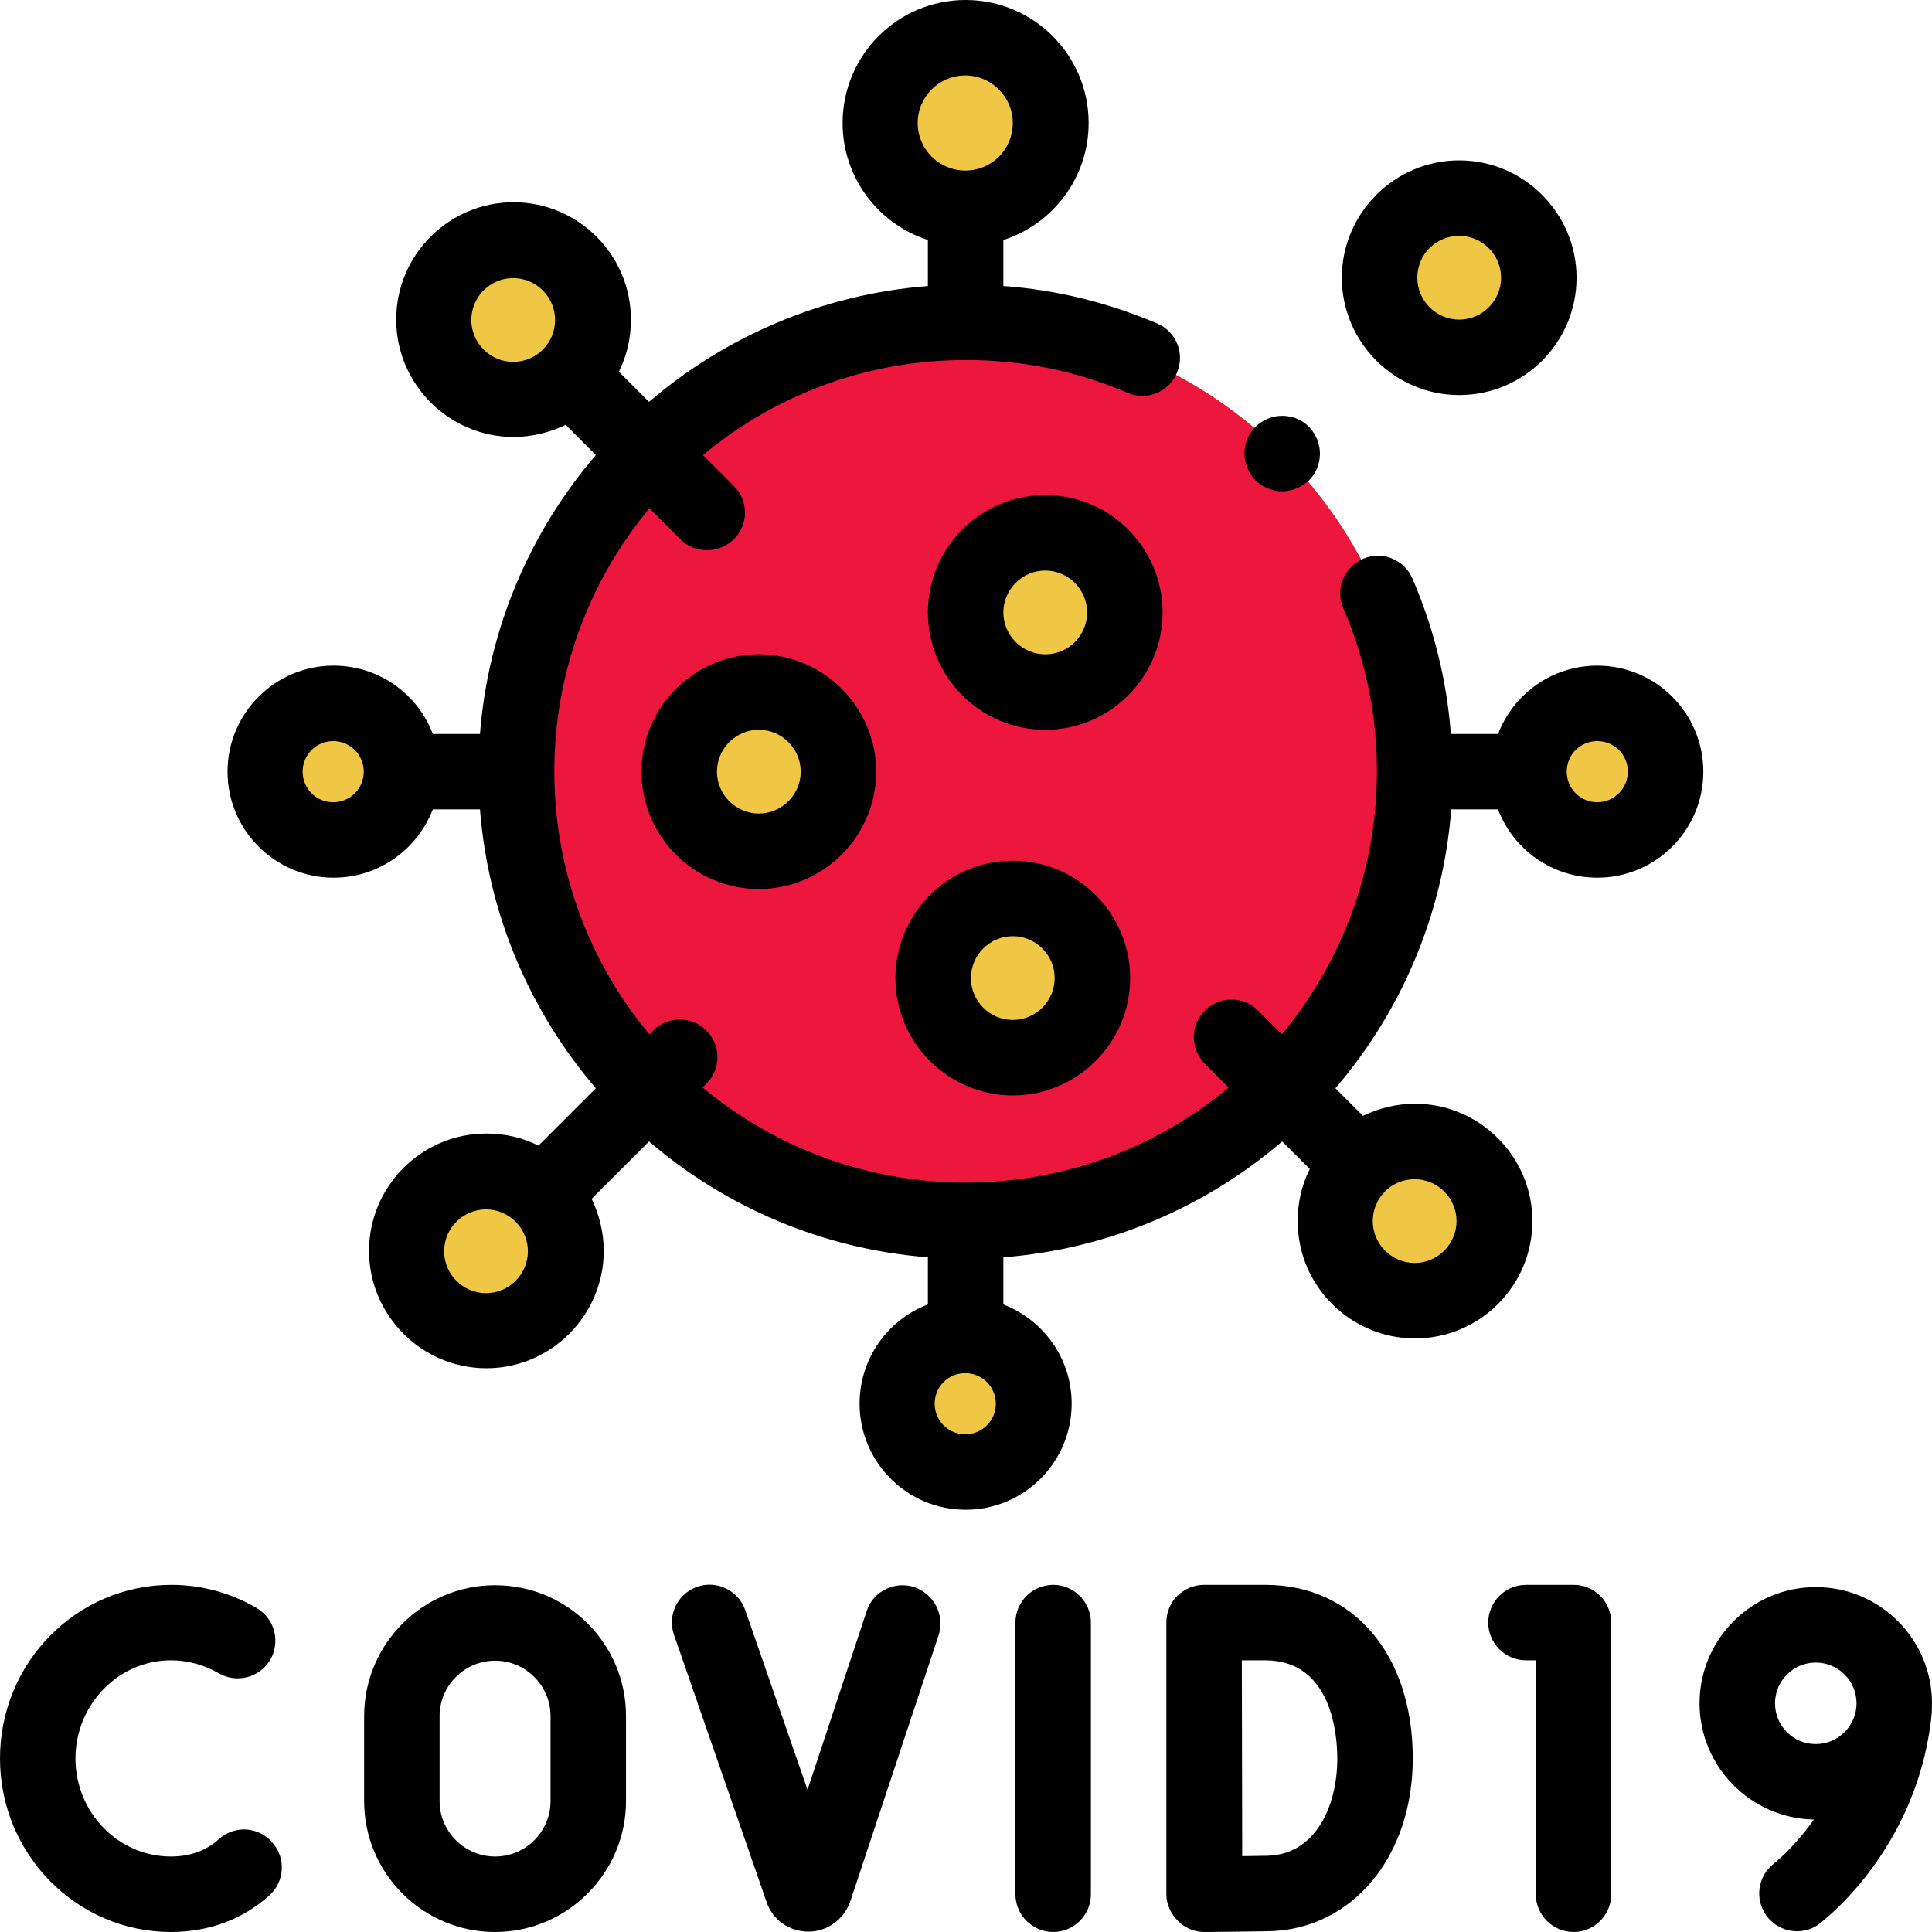
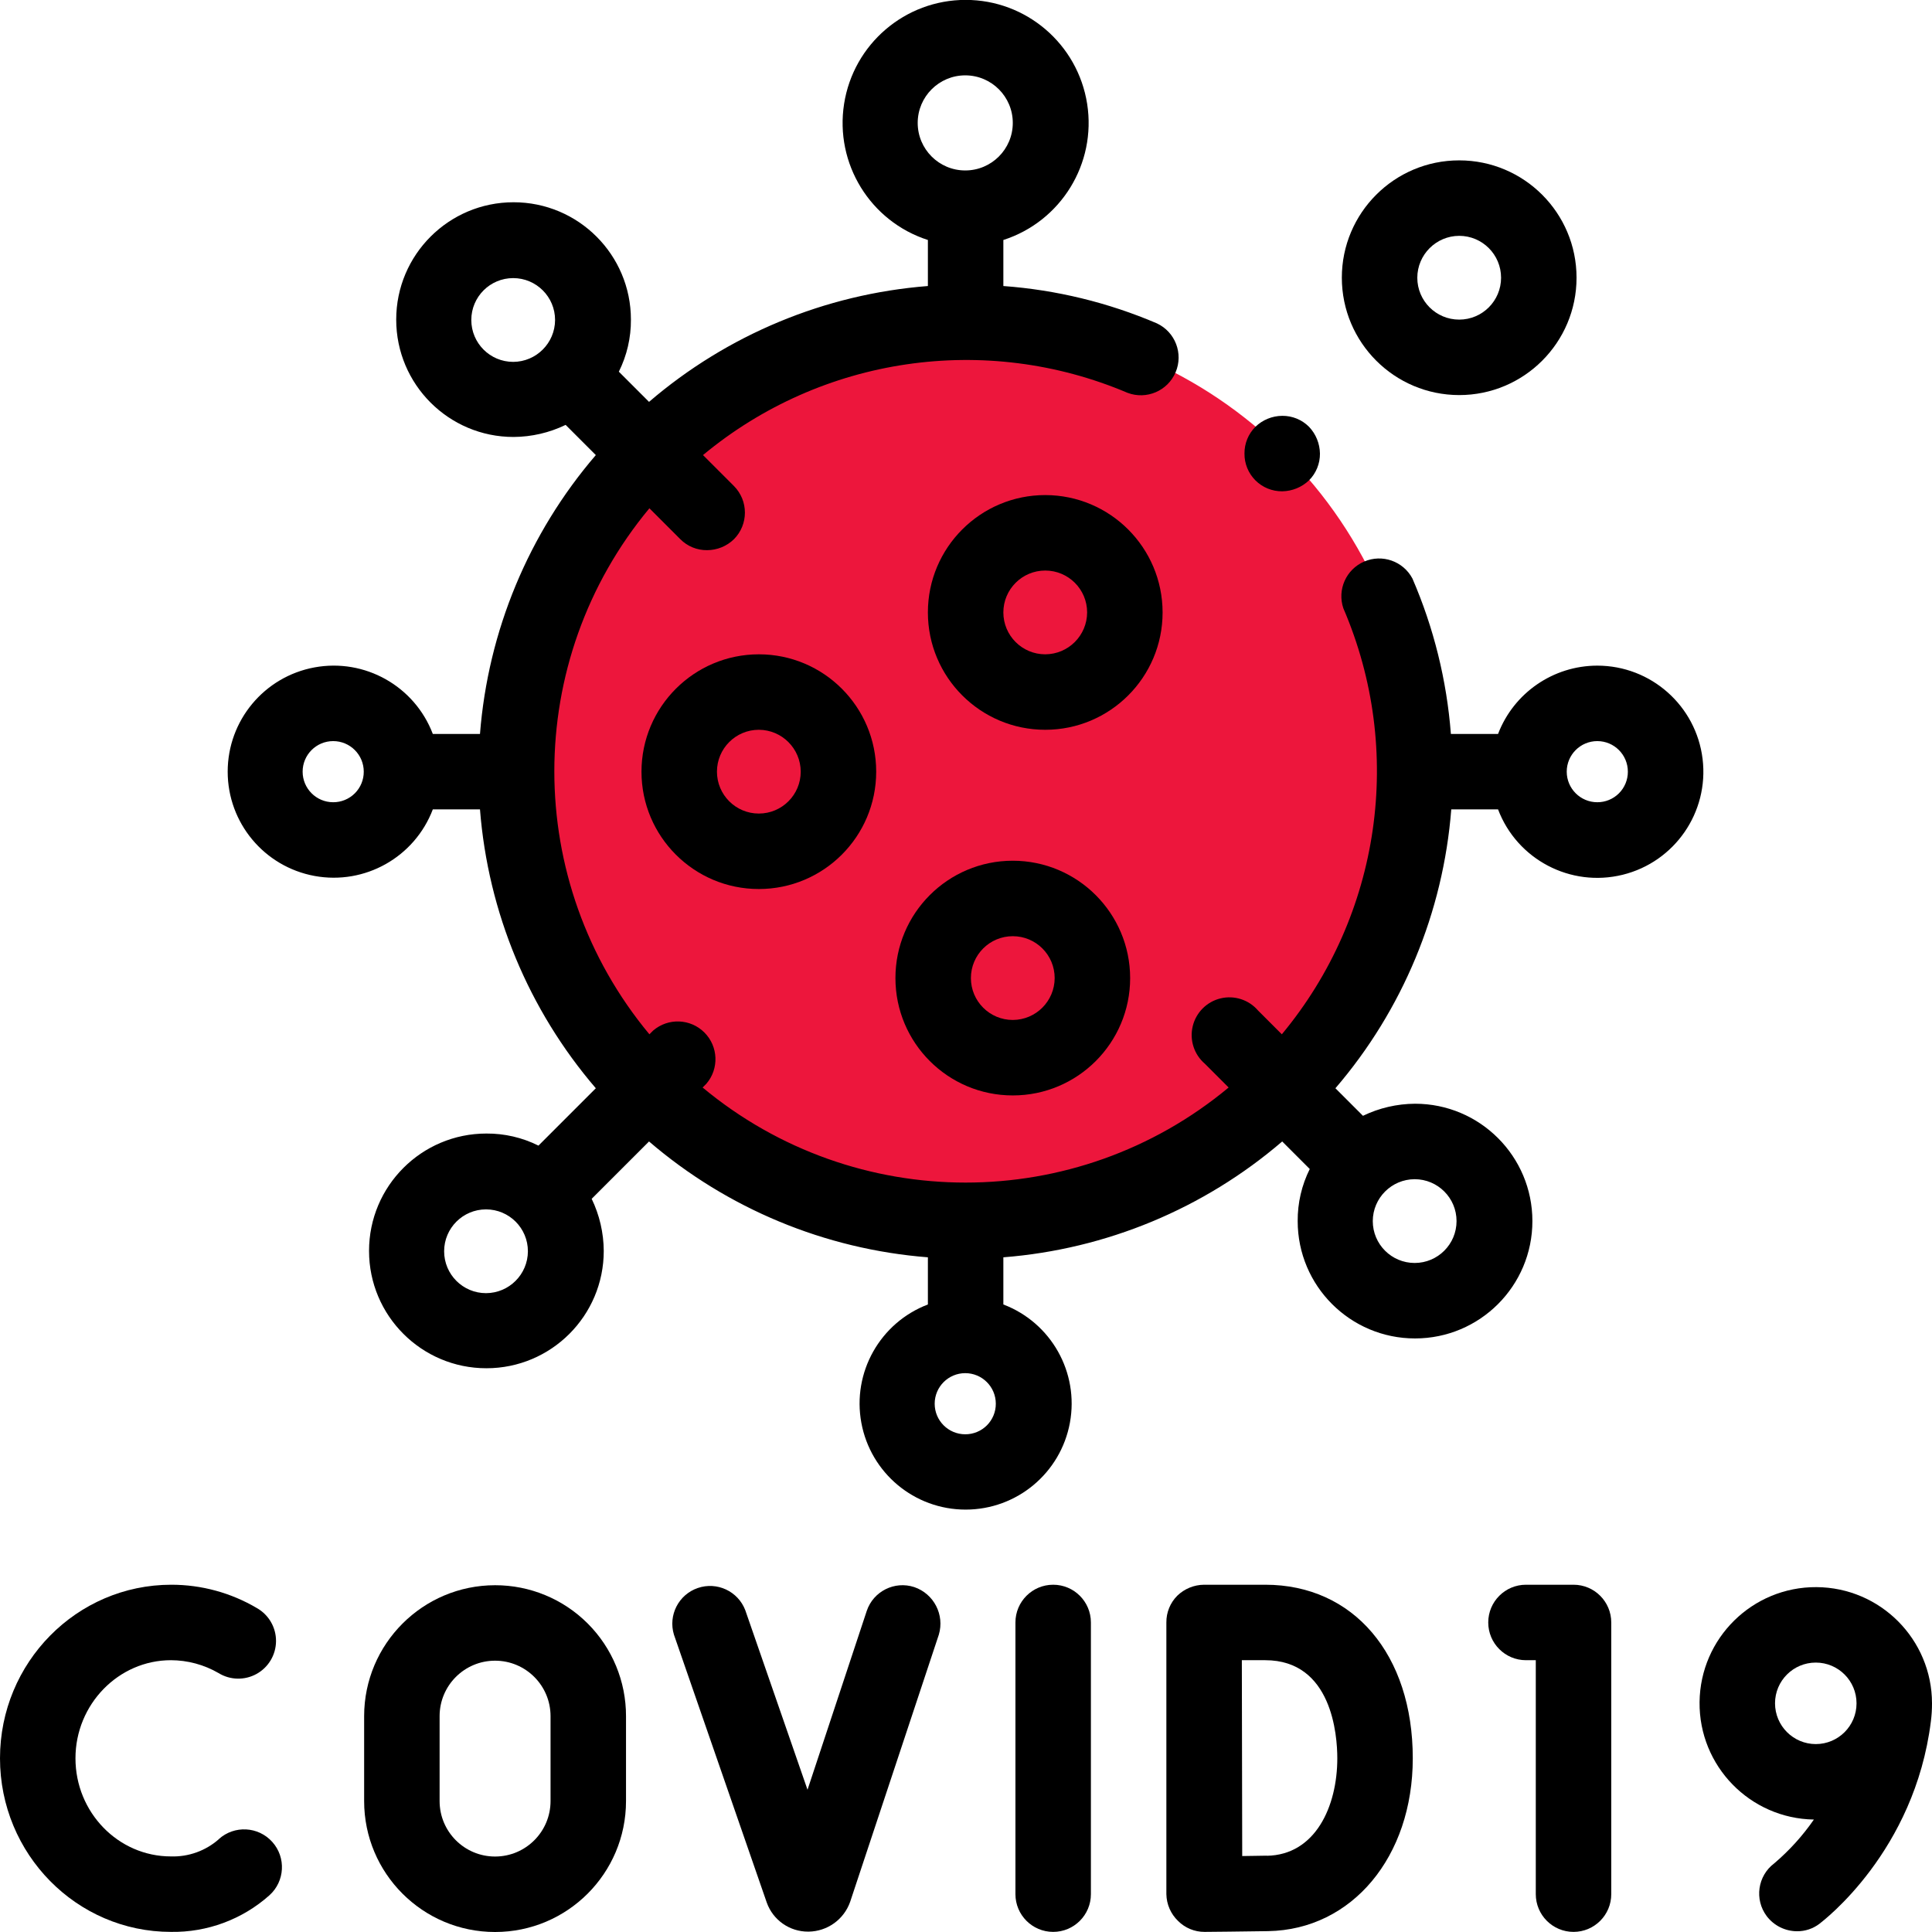
- <svg xmlns="http://www.w3.org/2000/svg" version="1.1" id="Capa_1" x="0px" y="0px" viewBox="0 0 512 512" style="enable-background:new 0 0 512 512;" xml:space="preserve">
-   <style type="text/css">
- 	.st0{fill:#ED163C;}
- 	.st1{fill:#B7EABC;}
- 	.st2{fill:#EFC745;}
- </style>
-   <g id="XMLID_629_">
-     <ellipse id="XMLID_494_" class="st0" cx="255.7" cy="204.5" rx="119.1" ry="119.1" />
-     <g id="XMLID_2843_">
-       <circle id="XMLID_2844_" class="st1" cx="128.8" cy="331.5" r="21.1" />
-     </g>
-     <g id="XMLID_2841_">
-       <circle id="XMLID_2842_" class="st2" cx="128.8" cy="331.5" r="21.1" />
-     </g>
-     <g>
-       <circle id="XMLID_2830_" class="st1" cx="255.8" cy="372" r="18.1" />
-       <circle id="XMLID_1797_" class="st2" cx="255.8" cy="372" r="18.1" />
-       <ellipse id="XMLID_1768_" class="st1" cx="255.8" cy="32.6" rx="22.6" ry="22.6" />
-       <ellipse id="XMLID_1614_" class="st2" cx="255.8" cy="32.6" rx="22.6" ry="22.6" />
-       <ellipse id="XMLID_1822_" class="st1" cx="88.3" cy="204.6" rx="18.1" ry="18.1" />
-       <ellipse id="XMLID_1821_" class="st2" cx="88.3" cy="204.6" rx="18.1" ry="18.1" />
-       <ellipse id="XMLID_1798_" transform="matrix(0.7071 -0.7071 0.7071 0.7071 -20.6935 359.1525)" class="st1" cx="423.2" cy="204.6" rx="18.1" ry="18.1" />
-       <ellipse id="XMLID_1796_" transform="matrix(0.7071 -0.7071 0.7071 0.7071 -20.6935 359.1525)" class="st2" cx="423.2" cy="204.6" rx="18.1" ry="18.1" />
-     </g>
-     <g id="XMLID_1788_">
-       <ellipse id="XMLID_1791_" class="st1" cx="374.8" cy="323.7" rx="21.1" ry="21.1" />
-     </g>
-     <g id="XMLID_1786_">
-       <ellipse id="XMLID_1787_" class="st2" cx="374.8" cy="323.7" rx="21.1" ry="21.1" />
-     </g>
-     <g id="XMLID_179_">
-       <circle id="XMLID_181_" class="st1" cx="201.1" cy="204.5" r="21.1" />
-     </g>
-     <g id="XMLID_177_">
-       <circle id="XMLID_178_" class="st2" cx="201.1" cy="204.5" r="21.1" />
-     </g>
-     <g id="XMLID_204_">
-       <ellipse id="XMLID_207_" class="st1" cx="277" cy="162.3" rx="21.1" ry="21.1" />
-     </g>
-     <g id="XMLID_185_">
-       <ellipse id="XMLID_186_" class="st2" cx="277" cy="162.3" rx="21.1" ry="21.1" />
-     </g>
-     <g id="XMLID_212_">
-       <circle id="XMLID_213_" class="st1" cx="268.4" cy="259.2" r="21.1" />
-     </g>
-     <g id="XMLID_210_">
-       <circle id="XMLID_211_" class="st2" cx="268.4" cy="259.2" r="21.1" />
-     </g>
-     <g id="XMLID_1843_">
-       <circle id="XMLID_1844_" class="st1" cx="136" cy="84.8" r="21.1" />
-     </g>
-     <g id="XMLID_1833_">
-       <circle id="XMLID_1842_" class="st2" cx="136" cy="84.8" r="21.1" />
-     </g>
-     <g id="XMLID_1545_">
-       <g id="XMLID_1828_">
-         <ellipse id="XMLID_1829_" transform="matrix(0.9238 -0.3829 0.3829 0.9238 1.3505 153.7137)" class="st2" cx="386.8" cy="73.5" rx="21.1" ry="21.1" />
-       </g>
-       <g id="XMLID_1826_">
-         <ellipse id="XMLID_1827_" transform="matrix(0.9238 -0.3829 0.3829 0.9238 1.3505 153.7137)" class="st2" cx="386.8" cy="73.5" rx="21.1" ry="21.1" />
-       </g>
-     </g>
-     <g id="XMLID_624_">
-       <path id="XMLID_626_" d="M279.1,420c-5.5,0-10,4.5-10,10v72c0,5.5,4.5,10,10,10s10-4.5,10-10v-72C289.1,424.5,284.6,420,279.1,420    z" />
-       <path id="XMLID_1032_" d="M58,487.4c-3.3,3-7.6,4.6-12.7,4.6c-14,0-25.3-11.7-25.3-26c0-14.3,11.4-26,25.3-26    c4.4,0,8.8,1.2,12.6,3.4c4.8,2.8,10.9,1.2,13.7-3.5c2.8-4.8,1.2-10.9-3.5-13.7c-6.9-4.1-14.8-6.2-22.7-6.2C20.3,420,0,440.6,0,466    c0,25.4,20.3,46,45.3,46c10.1,0,19.1-3.4,26.1-9.7c4.1-3.7,4.4-10,0.7-14.1C68.4,484,62.1,483.7,58,487.4L58,487.4z" />
-       <path id="XMLID_1033_" d="M242.3,420.6c-5.2-1.7-10.9,1.1-12.6,6.3l-15.7,47.4l-16.5-47.6c-1.8-5.2-7.5-8-12.7-6.2    c-5.2,1.8-8,7.5-6.2,12.7l24.6,71c1.6,4.6,6,7.7,11,7.7h0.1c4.9,0,9.3-3.2,11-7.9l23.5-70.8C250.4,428,247.5,422.4,242.3,420.6    L242.3,420.6z" />
-       <path id="XMLID_1036_" d="M131.2,420.1c-19.2,0-34.7,15.6-34.7,34.7v22.5c0,19.2,15.6,34.7,34.7,34.7s34.7-15.6,34.7-34.7v-22.5    C165.9,435.6,150.4,420.1,131.2,420.1L131.2,420.1z M145.9,477.3c0,8.1-6.6,14.7-14.7,14.7s-14.7-6.6-14.7-14.7v-22.5    c0-8.1,6.6-14.7,14.7-14.7c8.1,0,14.7,6.6,14.7,14.7V477.3z" />
-       <path id="XMLID_1037_" d="M417,420h-12.6c-5.5,0-10,4.5-10,10c0,5.5,4.5,10,10,10h2.6v62c0,5.5,4.5,10,10,10c5.5,0,10-4.5,10-10    v-72C427,424.5,422.6,420,417,420z" />
-       <path id="XMLID_1040_" d="M512,451.4c0-17-13.8-30.8-30.8-30.8c-17,0-30.8,13.8-30.8,30.8c0,16.8,13.6,30.5,30.3,30.8    c-5.3,7.5-10.4,11.5-10.5,11.6c-4.4,3.3-5.3,9.5-2,14c2,2.6,5,4,8,4c2.1,0,4.2-0.6,6-2c1-0.8,25.2-19.1,29.5-53.6    C511.9,454.7,512,453.1,512,451.4z M470.4,451.4c0-6,4.9-10.8,10.8-10.8c6,0,10.8,4.9,10.8,10.8c0,6-4.9,10.8-10.8,10.8    C475.2,462.2,470.4,457.4,470.4,451.4z" />
-       <path id="XMLID_1043_" d="M423.3,176.4c-12,0-22.2,7.5-26.3,18.1h-12.5c-1.1-14.2-4.5-28-10.2-41.2c-2.2-5.1-8.1-7.4-13.1-5.2    c-5.1,2.2-7.4,8.1-5.2,13.1c5.9,13.7,8.9,28.2,8.9,43.2c0,26.5-9.5,50.8-25.2,69.7l-6.3-6.3c-3.9-3.9-10.2-3.9-14.1,0    c-3.9,3.9-3.9,10.2,0,14.1l6.3,6.3c-18.9,15.8-43.2,25.2-69.7,25.2s-50.8-9.5-69.7-25.2l1-1c3.9-3.9,3.9-10.2,0-14.1    c-3.9-3.9-10.2-3.9-14.1,0l-1,1c-15.8-18.9-25.2-43.2-25.2-69.7s9.5-50.8,25.2-69.7l8.2,8.2c2,2,4.5,2.9,7.1,2.9s5.1-1,7.1-2.9    c3.9-3.9,3.9-10.2,0-14.1l-8.2-8.2c18.9-15.8,43.2-25.2,69.7-25.2c14.9,0,29.3,2.9,42.8,8.7c5.1,2.2,11-0.2,13.1-5.3    c2.2-5.1-0.2-11-5.3-13.1c-13-5.5-26.6-8.9-40.7-9.9V63.6c13.1-4.2,22.6-16.5,22.6-31c0-18-14.6-32.6-32.6-32.6    c-18,0-32.6,14.6-32.6,32.6c0,14.5,9.5,26.8,22.6,31v12.2c-28.1,2.2-53.7,13.4-73.9,30.7l-8-8c2.1-4.2,3.2-8.8,3.2-13.8    c0-17.2-14-31.1-31.1-31.1c-17.2,0-31.1,14-31.1,31.1s14,31.1,31.1,31.1c4.9,0,9.6-1.2,13.8-3.2l8,8    c-17.3,20.2-28.5,45.8-30.7,73.9h-12.5c-4-10.6-14.3-18.1-26.3-18.1c-15.5,0-28.1,12.6-28.1,28.1s12.6,28.1,28.1,28.1    c12,0,22.2-7.5,26.3-18.1h12.5c2.2,28.1,13.4,53.7,30.7,73.9l-15.2,15.2c-4.2-2.1-8.8-3.2-13.8-3.2c-17.2,0-31.1,14-31.1,31.1    s14,31.1,31.1,31.1s31.1-14,31.1-31.1c0-4.9-1.2-9.6-3.2-13.8l15.2-15.2c20.2,17.3,45.8,28.5,73.9,30.7v12.5    c-10.6,4-18.1,14.3-18.1,26.3c0,15.5,12.6,28.1,28.1,28.1s28.1-12.6,28.1-28.1c0-12-7.5-22.2-18.1-26.3v-12.5    c28.1-2.2,53.7-13.4,73.9-30.7l7.3,7.3c-2.1,4.2-3.2,8.8-3.2,13.8c0,17.2,14,31.1,31.1,31.1c17.2,0,31.1-14,31.1-31.1    s-14-31.1-31.1-31.1c-4.9,0-9.6,1.2-13.8,3.2l-7.3-7.3c17.3-20.2,28.5-45.8,30.7-73.9H397c4,10.6,14.3,18.1,26.3,18.1    c15.5,0,28.1-12.6,28.1-28.1C451.4,189,438.8,176.4,423.3,176.4L423.3,176.4z M255.8,20c6.9,0,12.6,5.6,12.6,12.6    s-5.6,12.6-12.6,12.6c-6.9,0-12.6-5.6-12.6-12.6S248.9,20,255.8,20L255.8,20z M136,95.9c-6.1,0-11.1-5-11.1-11.1s5-11.1,11.1-11.1    c6.1,0,11.1,5,11.1,11.1S142.2,95.9,136,95.9z M88.3,212.6c-4.5,0-8.1-3.6-8.1-8.1s3.6-8.1,8.1-8.1s8.1,3.6,8.1,8.1    S92.8,212.6,88.3,212.6z M128.8,342.7c-6.1,0-11.1-5-11.1-11.1c0-6.1,5-11.1,11.1-11.1c6.1,0,11.1,5,11.1,11.1    C139.9,337.7,134.9,342.7,128.8,342.7z M255.8,380.1c-4.5,0-8.1-3.6-8.1-8.1s3.6-8.1,8.1-8.1c4.5,0,8.1,3.6,8.1,8.1    S260.3,380.1,255.8,380.1L255.8,380.1z M374.9,312.5c6.1,0,11.1,5,11.1,11.1c0,6.1-5,11.1-11.1,11.1c-6.1,0-11.1-5-11.1-11.1    C363.8,317.5,368.7,312.5,374.9,312.5z M423.3,212.6c-4.5,0-8.1-3.6-8.1-8.1s3.6-8.1,8.1-8.1c4.5,0,8.1,3.6,8.1,8.1    C431.4,209,427.7,212.6,423.3,212.6z" />
-       <path id="XMLID_1052_" d="M170,204.5c0,17.2,14,31.1,31.1,31.1s31.1-14,31.1-31.1s-14-31.1-31.1-31.1S170,187.4,170,204.5z     M212.2,204.5c0,6.1-5,11.1-11.1,11.1s-11.1-5-11.1-11.1s5-11.1,11.1-11.1S212.2,198.4,212.2,204.5z" />
-       <path id="XMLID_1055_" d="M277,131.2c-17.2,0-31.1,14-31.1,31.1c0,17.2,14,31.1,31.1,31.1c17.2,0,31.1-14,31.1-31.1    S294.2,131.2,277,131.2z M277,173.4c-6.1,0-11.1-5-11.1-11.1s5-11.1,11.1-11.1c6.1,0,11.1,5,11.1,11.1S283.2,173.4,277,173.4z" />
-       <path id="XMLID_1058_" d="M268.4,228.1c-17.2,0-31.1,14-31.1,31.1s14,31.1,31.1,31.1s31.1-14,31.1-31.1    C299.5,242.1,285.6,228.1,268.4,228.1z M268.4,270.3c-6.1,0-11.1-5-11.1-11.1c0-6.1,5-11.1,11.1-11.1c6.1,0,11.1,5,11.1,11.1    C279.5,265.3,274.5,270.3,268.4,270.3z" />
-       <path id="XMLID_1061_" d="M386.7,104.7c17.2,0,31.1-14,31.1-31.1s-14-31.1-31.1-31.1s-31.1,14-31.1,31.1S369.6,104.7,386.7,104.7z     M386.7,62.5c6.1,0,11.1,5,11.1,11.1c0,6.1-5,11.1-11.1,11.1c-6.1,0-11.1-5-11.1-11.1C375.6,67.4,380.6,62.5,386.7,62.5z" />
-       <path id="XMLID_1062_" d="M339.8,130.2c2.6,0,5.2-1.1,7.1-2.9c1.9-1.9,2.9-4.4,2.9-7.1c0-2.6-1.1-5.2-2.9-7.1    c-1.9-1.9-4.4-2.9-7.1-2.9s-5.2,1.1-7.1,2.9c-1.9,1.9-2.9,4.4-2.9,7.1c0,2.6,1.1,5.2,2.9,7.1C334.6,129.1,337.2,130.2,339.8,130.2    z" />
-       <path id="XMLID_1065_" d="M335.3,420h-16.2c-2.7,0-5.2,1.1-7.1,2.9c-1.9,1.9-2.9,4.4-2.9,7.1v72c0,2.7,1.2,5.2,3.1,7.1    c1.9,1.9,4.4,2.9,7,2.9h0.1c0.4,0,11-0.1,16.8-0.2c22.2-0.4,38.3-19.7,38.3-45.8C374.4,438.5,358.7,420,335.3,420L335.3,420z     M335.7,491.8c-1.8,0-4.2,0.1-6.5,0.1c0-8.4-0.1-43.1-0.1-51.9h6.2c17.7,0,19.1,19.9,19.1,26C354.4,478.7,348.6,491.6,335.7,491.8    z" />
-     </g>
-   </g>
+ <svg xmlns="http://www.w3.org/2000/svg" id="Capa_1" data-name="Capa 1" viewBox="0 0 512 512">
+   <defs>
+     <style>.cls-1{fill:#ed163c;}</style>
+   </defs>
+   <circle class="cls-1" cx="256.4" cy="204.47" r="119.1" />
+   <path d="M278.4,420a10,10,0,0,0-10,10v72a10,10,0,0,0,20,0V430A10,10,0,0,0,278.4,420Z" transform="translate(0.7 -0.03)" />
+   <path d="M57.3,487.43A18.33,18.33,0,0,1,44.6,492c-14,0-25.3-11.7-25.3-26s11.4-26,25.3-26a25.32,25.32,0,0,1,12.6,3.4,10,10,0,1,0,10.2-17.2A44.54,44.54,0,0,0,44.7,420C19.6,420-.7,440.63-.7,466s20.3,46,45.3,46a38.29,38.29,0,0,0,26.1-9.7,10,10,0,0,0-13.4-14.9Z" transform="translate(0.7 -0.03)" />
+   <path d="M241.6,420.63a10,10,0,0,0-12.6,6.3l-15.7,47.4-16.5-47.6a10,10,0,0,0-18.9,6.5l24.6,71a11.58,11.58,0,0,0,11,7.7h.1a11.82,11.82,0,0,0,11-7.9l23.5-70.8a10.24,10.24,0,0,0-6.5-12.6Z" transform="translate(0.7 -0.03)" />
+   <path d="M130.5,420.13a34.72,34.72,0,0,0-34.7,34.7v22.5a34.7,34.7,0,0,0,69.4,0v-22.5a34.65,34.65,0,0,0-34.7-34.7Zm14.7,57.2a14.7,14.7,0,0,1-29.4,0v-22.5a14.7,14.7,0,0,1,29.4,0Z" transform="translate(0.7 -0.03)" />
+   <path d="M416.3,420H403.7a10,10,0,0,0,0,20h2.6v62a10,10,0,0,0,20,0V430A10,10,0,0,0,416.3,420Z" transform="translate(0.7 -0.03)" />
+   <path d="M511.3,451.43a30.8,30.8,0,1,0-31.3,30.8,60.17,60.17,0,0,1-10.5,11.6,10,10,0,0,0-2,14,10.13,10.13,0,0,0,8,4,9.63,9.63,0,0,0,6-2c1-.8,25.2-19.1,29.5-53.6A36.36,36.36,0,0,0,511.3,451.43Zm-41.6,0a10.8,10.8,0,1,1,10.8,10.8A10.82,10.82,0,0,1,469.7,451.43Z" transform="translate(0.7 -0.03)" />
+   <path d="M422.6,176.43a28.19,28.19,0,0,0-26.3,18.1H383.8a128.5,128.5,0,0,0-10.2-41.2,10,10,0,0,0-18.3,7.9A109.1,109.1,0,0,1,339,274.13l-6.3-6.3a10,10,0,1,0-14.1,14.1l6.3,6.3a109,109,0,0,1-139.4,0l1-1a10,10,0,0,0-14.1-14.1l-1,1a109,109,0,0,1,0-139.4l8.2,8.2a9.82,9.82,0,0,0,7.1,2.9,10.24,10.24,0,0,0,7.1-2.9,10,10,0,0,0,0-14.1l-8.2-8.2a109.22,109.22,0,0,1,112.5-16.5,10,10,0,0,0,7.8-18.4,127.11,127.11,0,0,0-40.7-9.9V63.63a32.6,32.6,0,1,0-20,0v12.2a128.9,128.9,0,0,0-73.9,30.7l-8-8a30.45,30.45,0,0,0,3.2-13.8,31.1,31.1,0,1,0-31.1,31.1,32.15,32.15,0,0,0,13.8-3.2l8,8a128.9,128.9,0,0,0-30.7,73.9H114a28.1,28.1,0,1,0,0,20h12.5a128.9,128.9,0,0,0,30.7,73.9L142,303.63a30.45,30.45,0,0,0-13.8-3.2,31.1,31.1,0,1,0,31.1,31.1,32.15,32.15,0,0,0-3.2-13.8l15.2-15.2a128.9,128.9,0,0,0,73.9,30.7v12.5a28.1,28.1,0,1,0,20,0v-12.5a128.9,128.9,0,0,0,73.9-30.7l7.3,7.3a30.45,30.45,0,0,0-3.2,13.8,31.1,31.1,0,1,0,31.1-31.1,32.15,32.15,0,0,0-13.8,3.2l-7.3-7.3a128.9,128.9,0,0,0,30.7-73.9h12.4a28.12,28.12,0,1,0,26.3-38.1ZM255.1,20a12.6,12.6,0,1,1-12.6,12.6A12.61,12.61,0,0,1,255.1,20ZM135.3,95.93a11.1,11.1,0,1,1,11.1-11.1A11.14,11.14,0,0,1,135.3,95.93ZM87.6,212.63a8.1,8.1,0,1,1,8.1-8.1A8.07,8.07,0,0,1,87.6,212.63Zm40.5,130.1a11.1,11.1,0,1,1,11.1-11.1A11.14,11.14,0,0,1,128.1,342.73Zm127,37.4a8.1,8.1,0,1,1,8.1-8.1,8.07,8.07,0,0,1-8.1,8.1Zm119.1-67.6a11.1,11.1,0,1,1-11.1,11.1A11.14,11.14,0,0,1,374.2,312.53Zm48.4-99.9a8.1,8.1,0,1,1,8.1-8.1A8.07,8.07,0,0,1,422.6,212.63Z" transform="translate(0.7 -0.03)" />
+   <path d="M169.3,204.53a31.1,31.1,0,1,0,31.1-31.1A31.13,31.13,0,0,0,169.3,204.53Zm42.2,0a11.1,11.1,0,1,1-11.1-11.1A11.14,11.14,0,0,1,211.5,204.53Z" transform="translate(0.7 -0.03)" />
+   <path d="M276.3,131.23a31.1,31.1,0,1,0,31.1,31.1A31.13,31.13,0,0,0,276.3,131.23Zm0,42.2a11.1,11.1,0,1,1,11.1-11.1A11.14,11.14,0,0,1,276.3,173.43Z" transform="translate(0.7 -0.03)" />
+   <path d="M267.7,228.13a31.1,31.1,0,1,0,31.1,31.1A31.13,31.13,0,0,0,267.7,228.13Zm0,42.2a11.1,11.1,0,1,1,11.1-11.1A11.14,11.14,0,0,1,267.7,270.33Z" transform="translate(0.7 -0.03)" />
+   <path d="M386,104.73a31.1,31.1,0,1,0-31.1-31.1A31.13,31.13,0,0,0,386,104.73Zm0-42.2a11.1,11.1,0,1,1-11.1,11.1A11.14,11.14,0,0,1,386,62.53Z" transform="translate(0.7 -0.03)" />
+   <path d="M339.1,130.23a10.52,10.52,0,0,0,7.1-2.9,9.9,9.9,0,0,0,2.9-7.1,10.52,10.52,0,0,0-2.9-7.1,9.9,9.9,0,0,0-7.1-2.9,10.33,10.33,0,0,0-7.1,2.9,9.9,9.9,0,0,0-2.9,7.1,9.9,9.9,0,0,0,10,10Z" transform="translate(0.7 -0.03)" />
+   <path d="M334.6,420H318.4a10.33,10.33,0,0,0-7.1,2.9,9.9,9.9,0,0,0-2.9,7.1v72a10.09,10.09,0,0,0,3.1,7.1,9.84,9.84,0,0,0,7,2.9h.1c.4,0,11-.1,16.8-.2,22.2-.4,38.3-19.7,38.3-45.8,0-27.5-15.7-46-39.1-46Zm.4,71.8c-1.8,0-4.2.1-6.5.1,0-8.4-.1-43.1-.1-51.9h6.2c17.7,0,19.1,19.9,19.1,26C353.7,478.73,347.9,491.63,335,491.83Z" transform="translate(0.7 -0.03)" />
</svg>
